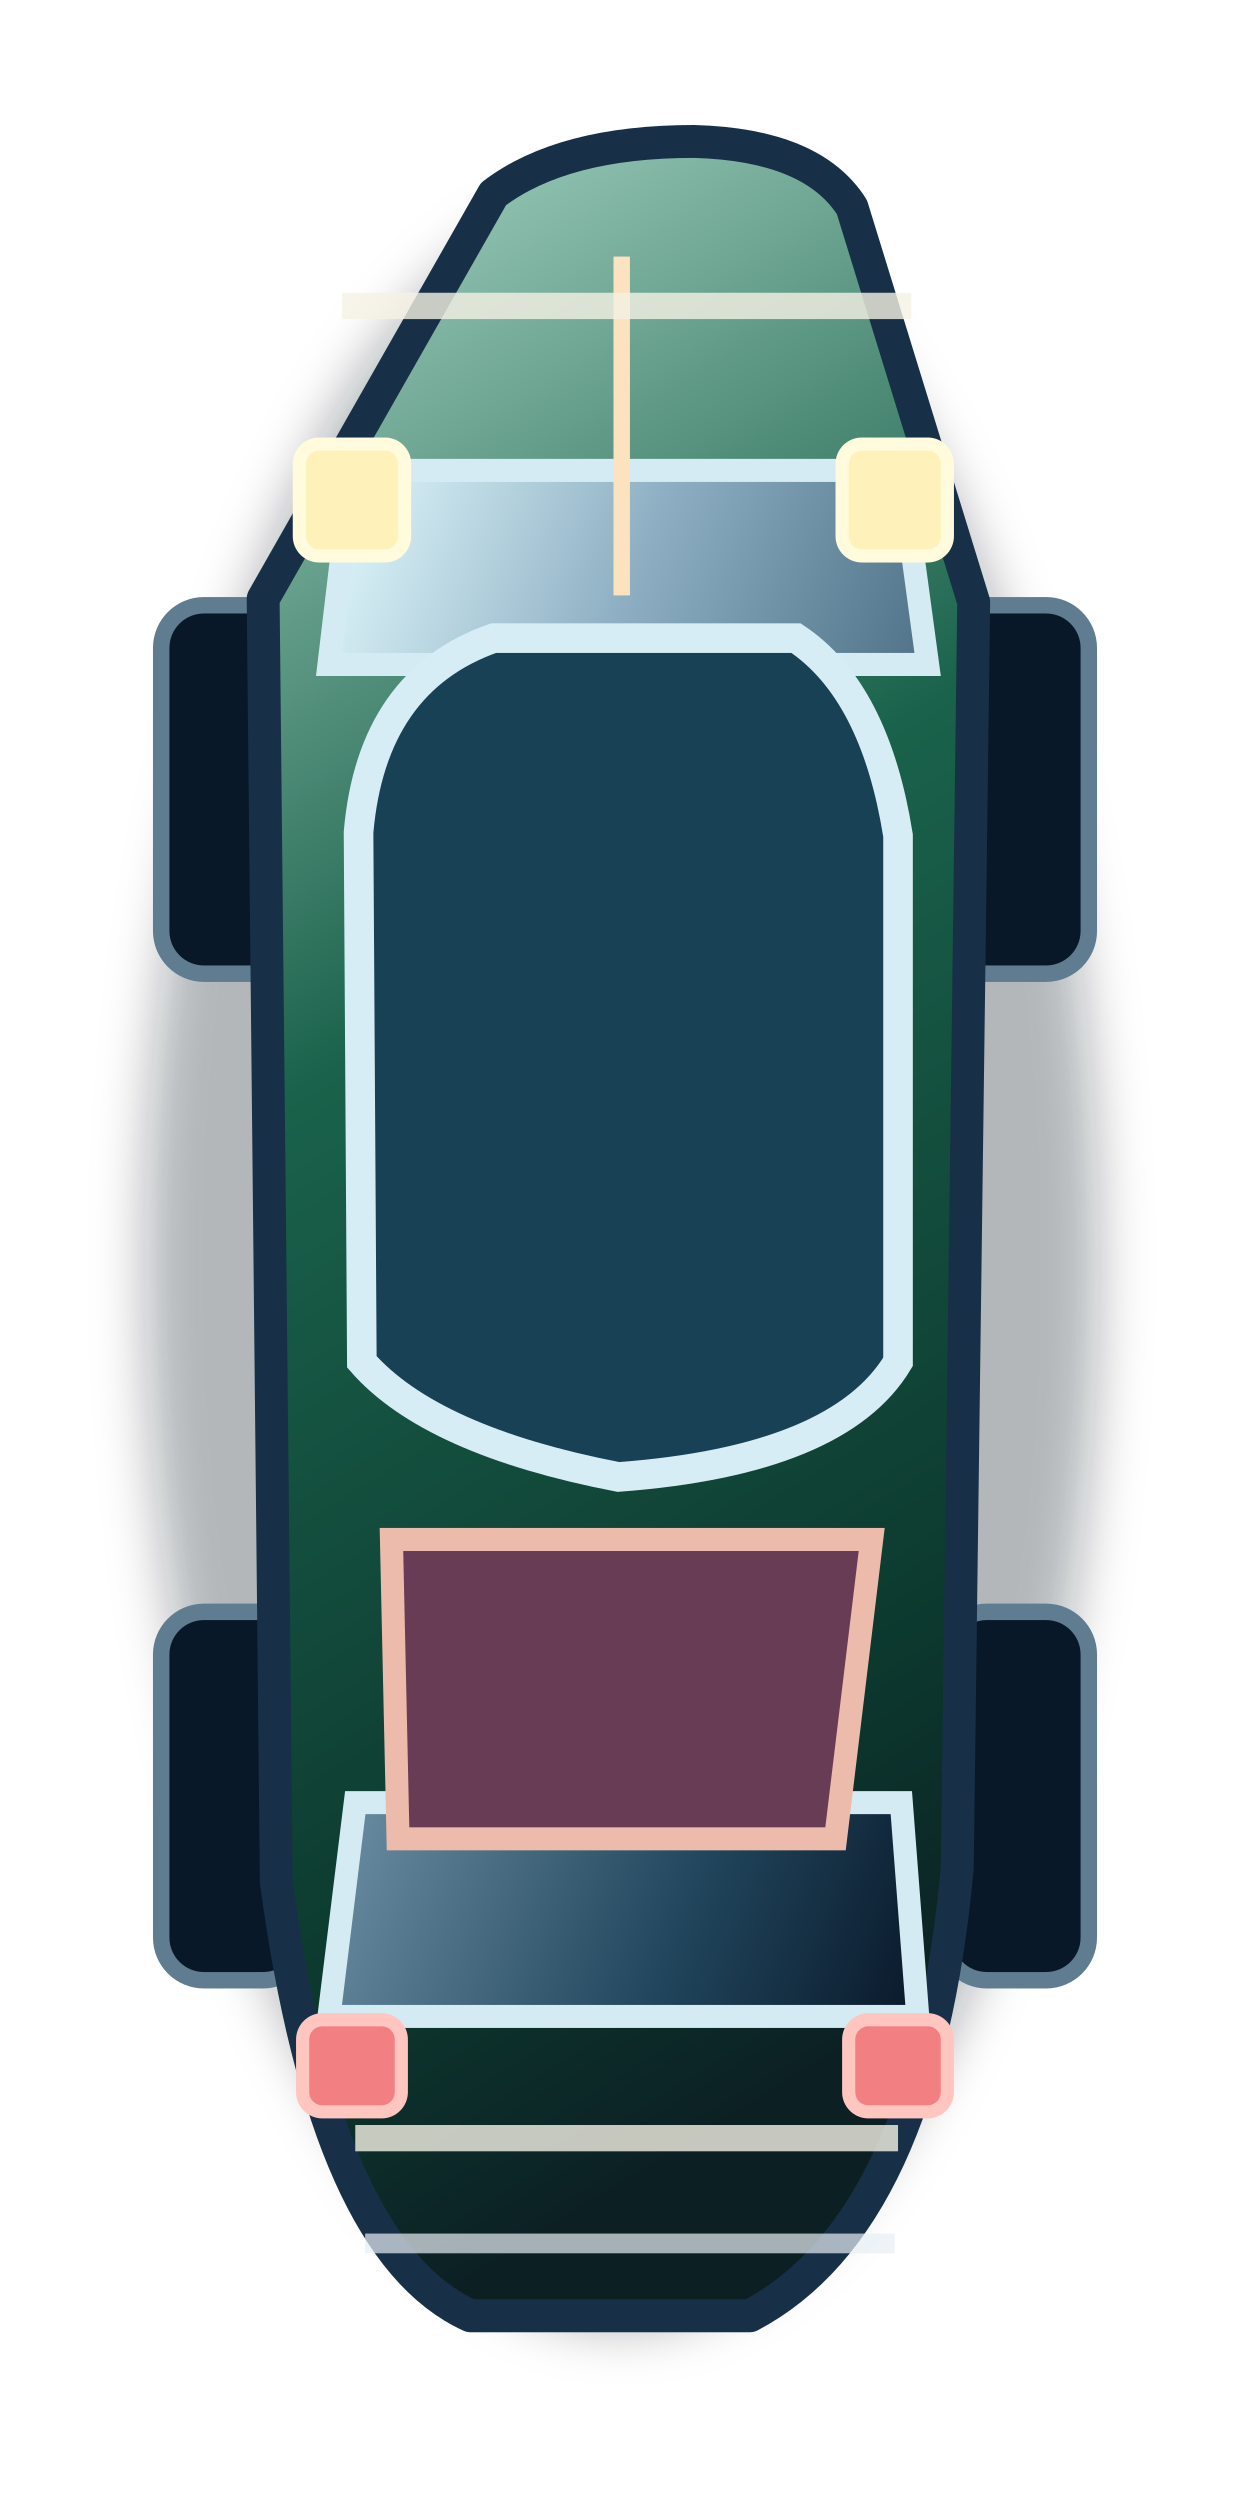
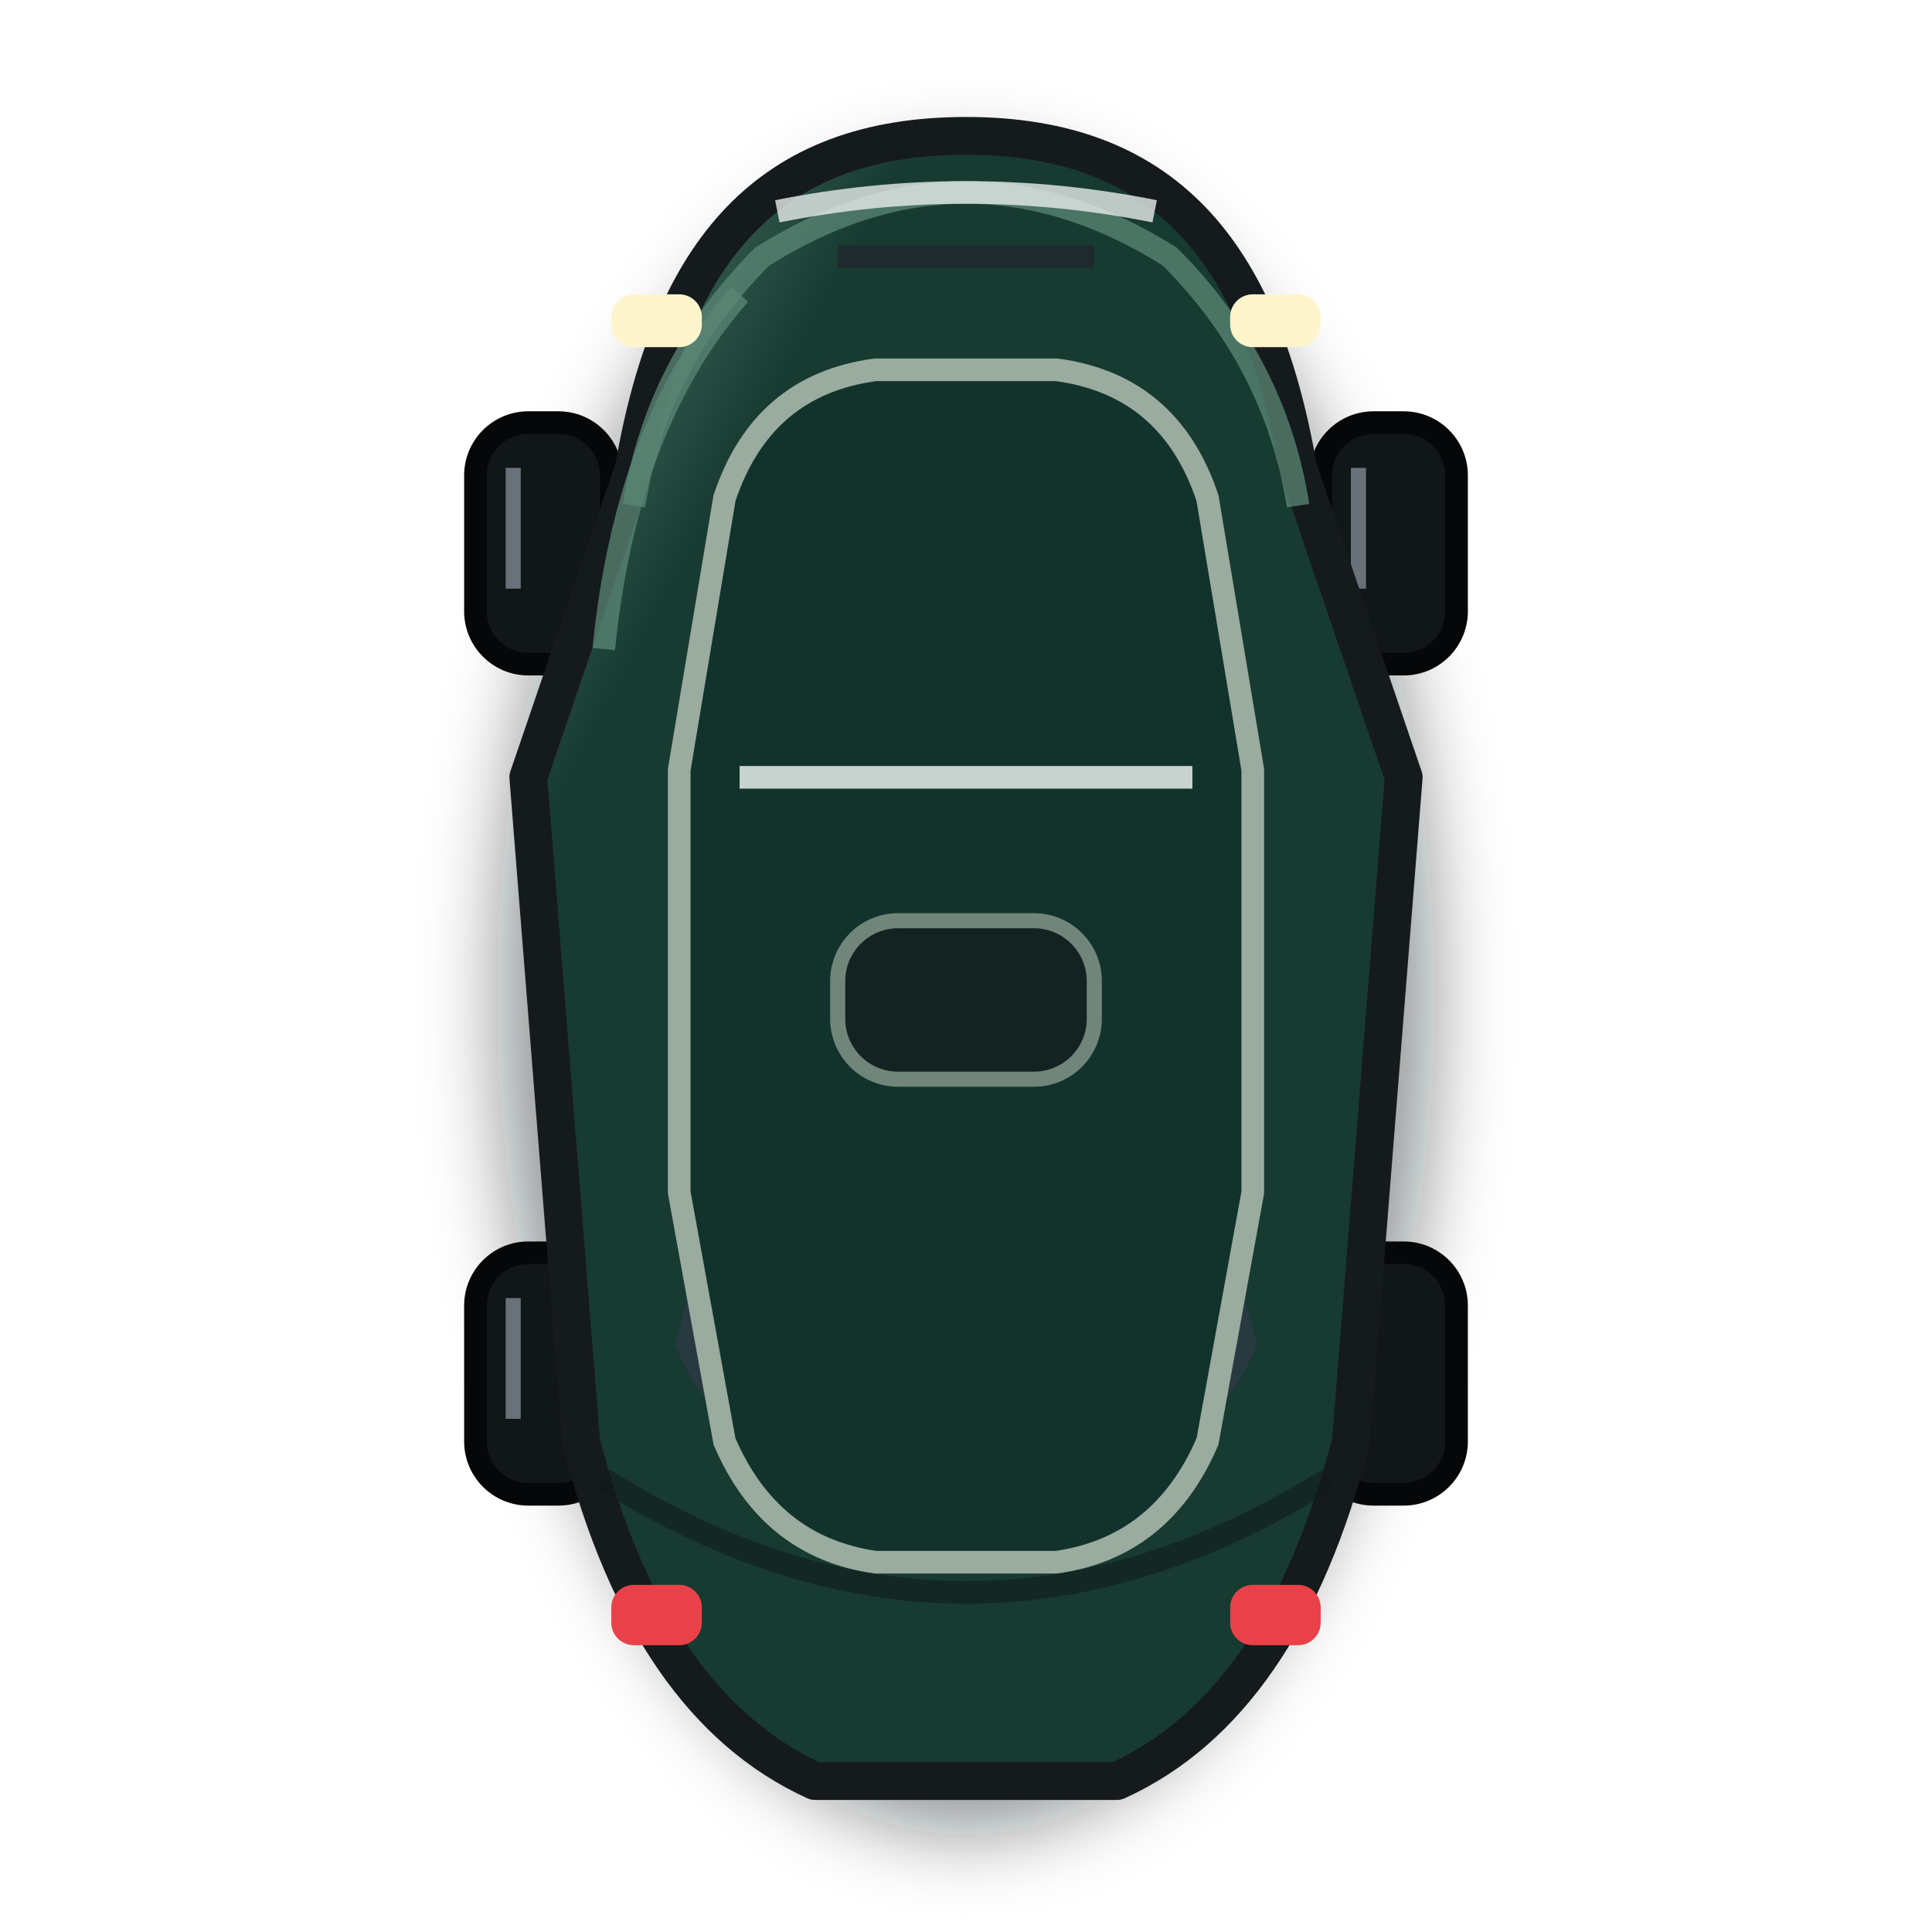
- <svg xmlns="http://www.w3.org/2000/svg" width="380" height="760" viewBox="0 0 380 760" role="img" aria-label="Twelve Apostles GT roof sprite">
+ <svg xmlns="http://www.w3.org/2000/svg" width="256" height="256" viewBox="0 0 256 256" role="img" aria-label="Top-down view of British Green Grand Tourer">
  <defs>
-     <linearGradient id="paint" x1="0" y1="0" x2=".2" y2="1">
-       <stop stop-color="#acd7c8" />
-       <stop offset=".43" stop-color="#1a624b" />
-       <stop offset=".84" stop-color="#0c382e" />
-       <stop offset="1" stop-color="#0c2024" />
+     <linearGradient id="paint" x1="0" y1="0" x2="1" y2="1">
+       <stop stop-color="#5b8776" />
+       <stop offset=".22" stop-color="#173a31" />
+       <stop offset=".78" stop-color="#173a31" />
+       <stop offset="1" stop-color="#173a31" />
    </linearGradient>
    <linearGradient id="glass" x1="0" y1="0" x2="1" y2="1">
-       <stop stop-color="#e4fcff" />
-       <stop offset=".29" stop-color="#8eafc3" />
-       <stop offset=".76" stop-color="#21465d" />
-       <stop offset="1" stop-color="#081627" />
+       <stop stop-color="#a8d5e8" />
+       <stop offset=".35" stop-color="#395966" />
+       <stop offset="1" stop-color="#152128" />
    </linearGradient>
-     <linearGradient id="metal" x1="0" y1="0" x2="1" y2="1">
-       <stop stop-color="#f7fdff" />
-       <stop offset=".44" stop-color="#99afbc" />
-       <stop offset="1" stop-color="#33495e" />
-     </linearGradient>
-     <filter id="shadow">
-       <feGaussianBlur stdDeviation="8" />
+     <filter id="shadow" x="-.3" y="-.15" width="1.6" height="1.5">
+       <feGaussianBlur stdDeviation="5" />
    </filter>
  </defs>
-   <ellipse cx="189" cy="384" rx="145" ry="324" fill="#030b18" opacity=".3" filter="url(#shadow)" />
-   <rect x="49" y="184" width="44" height="112" rx="13" fill="#081829" stroke="#5f7c91" stroke-width="5" />
-   <rect x="287" y="184" width="44" height="112" rx="13" fill="#081829" stroke="#5f7c91" stroke-width="5" />
-   <rect x="49" y="490" width="44" height="112" rx="13" fill="#081829" stroke="#5f7c91" stroke-width="5" />
-   <rect x="287" y="490" width="44" height="112" rx="13" fill="#081829" stroke="#5f7c91" stroke-width="5" />
-   <path d="M150 59Q171 43 211 43Q247 44 259 63L296 183L291 568Q281 676 228 704H143Q99 684 84 572L80 182Z" fill="url(#paint)" stroke="#173047" stroke-width="10" stroke-linejoin="round" />
-   <path d="M107 143H274L282 202H100Z M108 548H274L279 613H100Z" fill="url(#glass)" stroke="#d5ebf4" stroke-width="7" />
-   <path d="M109 253Q113 207 150 194H242Q266 210 273 254V414Q255 444 188 449Q131 438 110 414Z" fill="#184155" stroke="#d7edf6" stroke-width="9" />
-   <path d="M119 468H265L254 559H121Z" fill="#693c55" stroke="#edbbab" stroke-width="7" />
-   <path d="M189 78V181" stroke="#fce2bf" stroke-width="5" />
-   <path d="M104 93H277M108 650H273" stroke="#f5f1e5" stroke-width="8" opacity=".8" />
-   <rect x="91" y="135" width="32" height="34" rx="6" fill="#fff1ba" stroke="#fffbdc" stroke-width="4" />
-   <rect x="256" y="135" width="32" height="34" rx="6" fill="#fff1ba" stroke="#fffbdc" stroke-width="4" />
-   <rect x="92" y="614" width="30" height="28" rx="6" fill="#f28083" stroke="#ffc6c0" stroke-width="4" />
-   <rect x="258" y="614" width="30" height="28" rx="6" fill="#f28083" stroke="#ffc6c0" stroke-width="4" />
-   <path d="M111 682H272" stroke="#e7eef4" stroke-width="6" opacity=".7" />
+   <g transform="rotate(0 128 128)">
+     <ellipse cx="128" cy="132" rx="62" ry="111" fill="#03070a" opacity=".42" filter="url(#shadow)" />
+     <rect x="63" y="56" width="18" height="32" rx="7" fill="#111619" stroke="#050708" stroke-width="3" />
+     <path d="M68 62 V78" stroke="#687278" stroke-width="2" />
+     <rect x="175" y="56" width="18" height="32" rx="7" fill="#111619" stroke="#050708" stroke-width="3" />
+     <path d="M180 62 V78" stroke="#687278" stroke-width="2" />
+     <rect x="63" y="166" width="18" height="32" rx="7" fill="#111619" stroke="#050708" stroke-width="3" />
+     <path d="M68 172 V188" stroke="#687278" stroke-width="2" />
+     <rect x="175" y="166" width="18" height="32" rx="7" fill="#111619" stroke="#050708" stroke-width="3" />
+     <path d="M180 172 V188" stroke="#687278" stroke-width="2" />
+     <path d="M128 18 C102 18 89 33 84 62 L70 103 L77 191 Q86 226 108 236 L148 236 Q170 226 179 191 L186 103 L172 62 C167 33 154 18 128 18Z" fill="url(#paint)" stroke="#151a1d" stroke-width="5" stroke-linejoin="round" />
+     <path d="M84 67 Q87 48 101 34 Q128 17 155 34 Q169 48 172 67" fill="none" stroke="#5b8776" stroke-width="3" opacity=".75" />
+     <path d="M103 28 Q128 23 153 28" fill="none" stroke="#e7eceb" stroke-width="3" opacity=".8" />
+     <path d="M111 34 H145" stroke="#202a2e" stroke-width="3" />
+     <path d="M96 80 Q101 65 114 61 H142 Q155 65 160 80 L165 103 H91Z" fill="url(#glass)" stroke="#27343a" stroke-width="3" />
+     <path d="M94 109 Q99 103 108 103 H148 Q157 103 162 109 V151 H94Z" fill="#15252c" stroke="#31434a" stroke-width="3" />
+     <path d="M97 157 H159 L165 178 Q160 190 148 192 H108 Q96 190 91 178Z" fill="url(#glass)" stroke="#283940" stroke-width="3" />
+     <path d="M91 112 H165 M91 151 H165" stroke="#172127" stroke-width="2" opacity=".6" />
+     <path d="M90 128 H99 M157 128 H166" stroke="#d8e2e4" stroke-width="2" />
+     <path d="M80 86 Q83 56 98 39" fill="none" stroke="#5b8776" stroke-width="3" opacity=".75" />
+     <path d="M96 66 Q101 51 116 49 H140 Q155 51 160 66 L166 102 V158 L160 191 Q154 205 140 207 H116 Q102 205 96 191 L90 158 V102Z" fill="#12332b" stroke="#9aab9f" stroke-width="3" />
+     <path d="M98 103 H158" stroke="#c8d2ce" stroke-width="3" />
+     <rect x="111" y="122" width="34" height="21" rx="8" fill="#122321" stroke="#71857b" stroke-width="2" />
+     <rect x="81" y="39" width="12" height="7" rx="3" fill="#fff5cc" />
+     <rect x="163" y="39" width="12" height="7" rx="3" fill="#fff5cc" />
+     <rect x="81" y="210" width="12" height="8" rx="3" fill="#e94149" />
+     <rect x="163" y="210" width="12" height="8" rx="3" fill="#e94149" />
+     <path d="M80 196 Q128 226 176 196" fill="none" stroke="#111719" stroke-width="3" opacity=".55" />
+   </g>
</svg>
